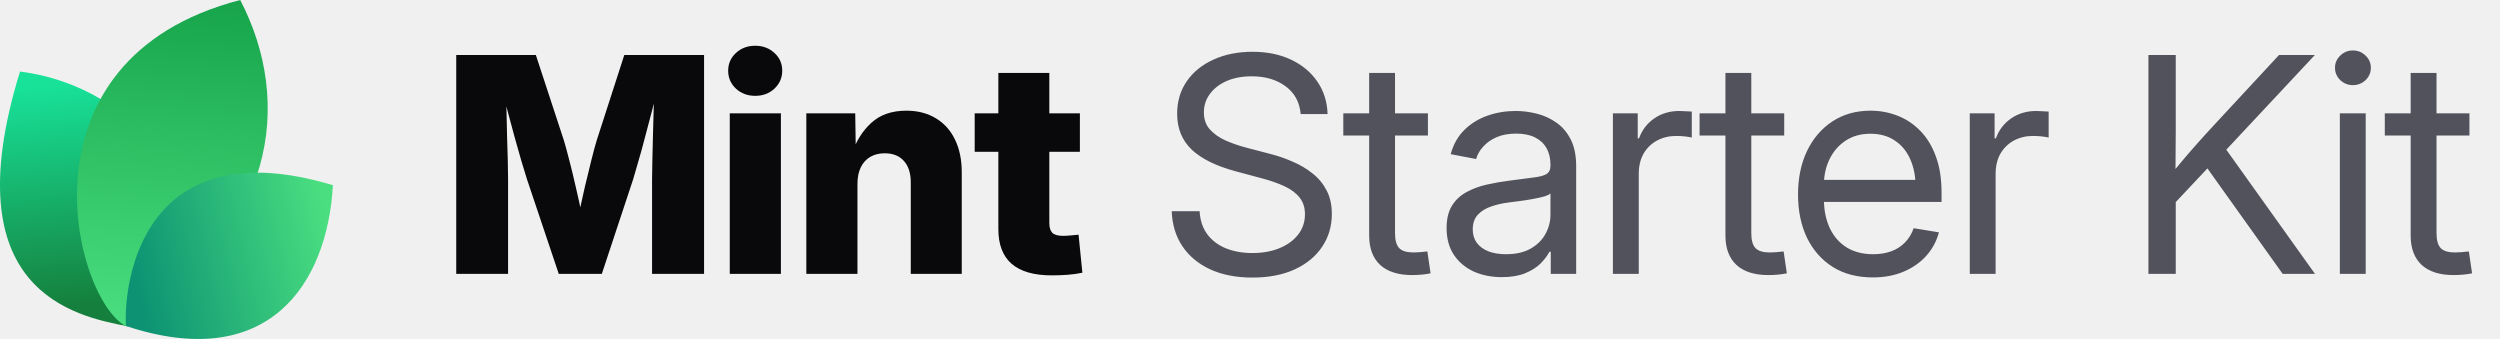
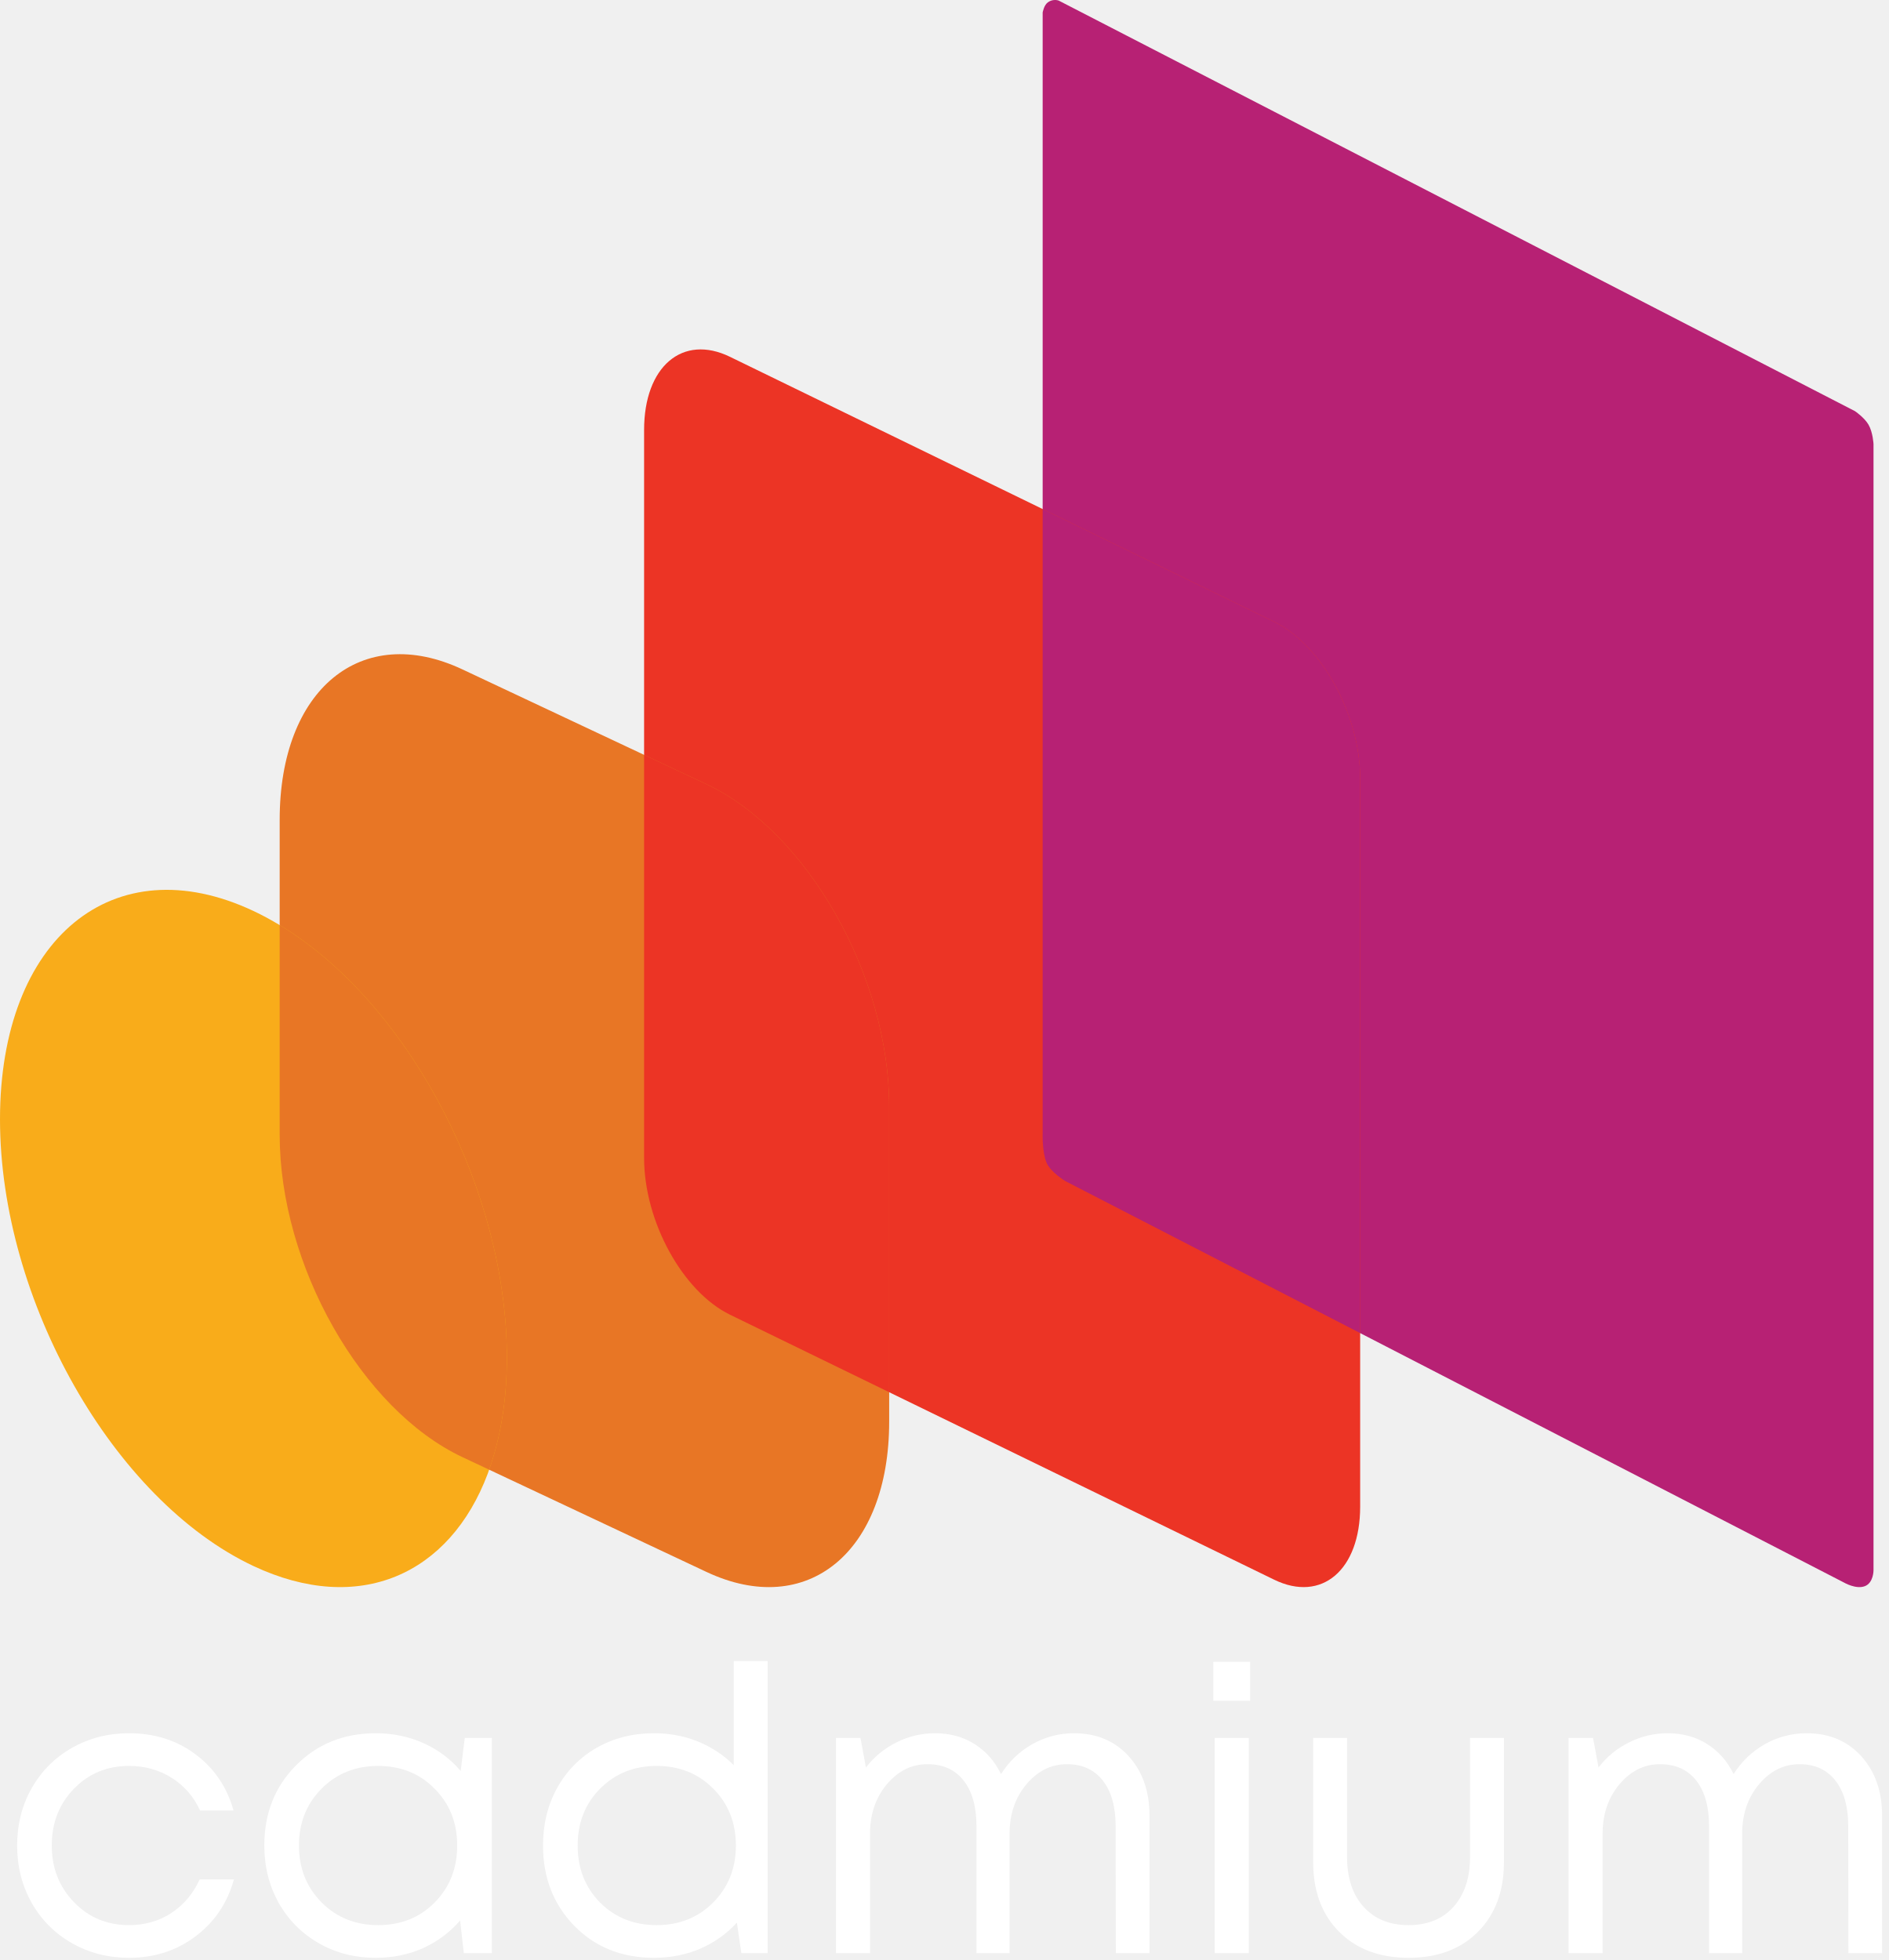
- <svg xmlns="http://www.w3.org/2000/svg" width="177" height="24" viewBox="0 0 177 24" fill="none">
-   <path d="M9.061 23.108C5.268 22.377 -3.391 20.627 1.417 5.064C9.634 6.099 16.973 14.064 9.061 23.108Z" fill="url(#paint0_linear_17557_2020)" />
-   <path d="M8.919 23.094C5.276 21.222 0.784 4.209 17.007 0C20.757 7.193 19.621 16.545 8.919 23.094Z" fill="url(#paint1_linear_17557_2020)" />
-   <path d="M8.914 23.079C8.735 19.882 10.159 9.085 23.57 13.111C23.181 20.123 18.984 26.418 8.914 23.079Z" fill="url(#paint2_linear_17557_2020)" />
-   <path d="M32.301 19.392V3.894H37.938L39.925 9.948C40.036 10.315 40.164 10.787 40.31 11.362C40.462 11.938 40.611 12.552 40.757 13.204C40.91 13.855 41.048 14.483 41.173 15.086C41.305 15.682 41.412 16.192 41.495 16.615H40.695C40.771 16.192 40.871 15.682 40.996 15.086C41.128 14.49 41.267 13.866 41.412 13.214C41.565 12.562 41.714 11.948 41.86 11.373C42.005 10.79 42.133 10.315 42.244 9.948L44.2 3.894H49.848V19.392H46.166V12.704C46.166 12.357 46.173 11.917 46.187 11.383C46.2 10.849 46.214 10.27 46.228 9.646C46.249 9.022 46.266 8.391 46.28 7.753C46.301 7.115 46.311 6.519 46.311 5.964H46.623C46.485 6.561 46.332 7.181 46.166 7.826C45.999 8.471 45.833 9.102 45.666 9.719C45.507 10.336 45.351 10.901 45.198 11.414C45.053 11.928 44.928 12.357 44.824 12.704L42.608 19.392H39.561L37.314 12.704C37.203 12.357 37.072 11.928 36.919 11.414C36.773 10.901 36.614 10.34 36.441 9.729C36.274 9.112 36.104 8.481 35.931 7.836C35.764 7.192 35.608 6.567 35.463 5.964H35.827C35.834 6.512 35.844 7.105 35.858 7.743C35.872 8.374 35.886 9.005 35.9 9.636C35.92 10.26 35.938 10.839 35.952 11.373C35.965 11.907 35.972 12.351 35.972 12.704V19.392H32.301ZM51.668 19.392V8.024H55.288V19.392H51.668ZM53.468 6.786C52.927 6.786 52.473 6.616 52.105 6.276C51.738 5.93 51.554 5.507 51.554 5.007C51.554 4.508 51.738 4.088 52.105 3.749C52.473 3.409 52.927 3.239 53.468 3.239C54.009 3.239 54.463 3.409 54.83 3.749C55.198 4.082 55.382 4.501 55.382 5.007C55.382 5.507 55.198 5.93 54.83 6.276C54.463 6.616 54.009 6.786 53.468 6.786ZM60.708 13.027V19.392H57.088V8.024H60.551L60.593 10.967H60.281C60.593 10.024 61.061 9.268 61.685 8.7C62.309 8.124 63.138 7.836 64.171 7.836C64.975 7.836 65.672 8.017 66.262 8.377C66.851 8.731 67.302 9.234 67.614 9.885C67.933 10.537 68.092 11.307 68.092 12.194V19.392H64.483V12.912C64.483 12.26 64.32 11.754 63.994 11.394C63.675 11.033 63.221 10.853 62.632 10.853C62.25 10.853 61.914 10.936 61.623 11.102C61.332 11.269 61.106 11.515 60.947 11.841C60.787 12.16 60.708 12.555 60.708 13.027ZM76.456 8.024V10.749H69.008V8.024H76.456ZM70.683 5.163H74.292V15.783C74.292 16.102 74.361 16.334 74.5 16.48C74.646 16.625 74.899 16.698 75.259 16.698C75.405 16.698 75.596 16.688 75.831 16.667C76.074 16.646 76.251 16.629 76.362 16.615L76.632 19.309C76.313 19.378 75.963 19.427 75.582 19.455C75.207 19.482 74.836 19.496 74.469 19.496C73.2 19.496 72.25 19.222 71.619 18.674C70.995 18.127 70.683 17.308 70.683 16.22V5.163Z" fill="#09090B" />
-   <path d="M88.667 19.652C87.523 19.652 86.528 19.458 85.682 19.07C84.843 18.681 84.188 18.137 83.716 17.437C83.245 16.736 82.992 15.908 82.957 14.951H84.933C84.968 15.596 85.148 16.14 85.474 16.584C85.8 17.021 86.24 17.354 86.795 17.582C87.35 17.804 87.974 17.915 88.667 17.915C89.388 17.915 90.026 17.801 90.581 17.572C91.143 17.343 91.583 17.024 91.902 16.615C92.228 16.199 92.391 15.717 92.391 15.169C92.391 14.698 92.266 14.306 92.017 13.994C91.767 13.675 91.413 13.408 90.956 13.193C90.498 12.978 89.954 12.787 89.323 12.621L87.502 12.132C86.123 11.765 85.082 11.255 84.382 10.603C83.689 9.944 83.342 9.095 83.342 8.055C83.342 7.174 83.571 6.404 84.028 5.746C84.486 5.087 85.117 4.577 85.921 4.217C86.726 3.849 87.645 3.666 88.678 3.666C89.718 3.666 90.63 3.853 91.413 4.227C92.204 4.602 92.824 5.122 93.275 5.787C93.726 6.446 93.965 7.209 93.993 8.076H92.089C92.013 7.23 91.656 6.574 91.018 6.11C90.387 5.638 89.586 5.403 88.615 5.403C87.95 5.403 87.36 5.513 86.847 5.735C86.341 5.957 85.946 6.262 85.661 6.651C85.377 7.032 85.235 7.469 85.235 7.961C85.235 8.447 85.377 8.849 85.661 9.168C85.946 9.48 86.317 9.74 86.774 9.948C87.232 10.149 87.724 10.319 88.251 10.457L89.884 10.884C90.439 11.023 90.977 11.206 91.496 11.435C92.023 11.657 92.495 11.934 92.911 12.267C93.334 12.593 93.67 12.995 93.92 13.474C94.17 13.945 94.294 14.504 94.294 15.149C94.294 16.015 94.066 16.788 93.608 17.468C93.157 18.148 92.512 18.681 91.673 19.07C90.834 19.458 89.832 19.652 88.667 19.652ZM101.097 8.024V9.594H95.106V8.024H101.097ZM96.937 5.163H98.767V16.521C98.767 17 98.865 17.347 99.059 17.562C99.26 17.77 99.6 17.874 100.078 17.874C100.21 17.874 100.366 17.867 100.546 17.853C100.733 17.832 100.903 17.815 101.056 17.801L101.285 19.351C101.097 19.392 100.886 19.423 100.65 19.444C100.414 19.465 100.189 19.475 99.974 19.475C98.996 19.475 98.244 19.236 97.717 18.758C97.197 18.272 96.937 17.579 96.937 16.677V5.163ZM106.33 19.621C105.595 19.621 104.932 19.489 104.343 19.226C103.754 18.955 103.285 18.564 102.939 18.05C102.592 17.53 102.419 16.896 102.419 16.147C102.419 15.495 102.547 14.965 102.804 14.556C103.06 14.146 103.403 13.828 103.833 13.599C104.263 13.363 104.742 13.186 105.269 13.068C105.796 12.95 106.333 12.857 106.881 12.787C107.574 12.69 108.132 12.617 108.555 12.569C108.978 12.52 109.287 12.441 109.481 12.33C109.675 12.212 109.772 12.014 109.772 11.737V11.654C109.772 11.203 109.679 10.815 109.492 10.489C109.311 10.163 109.041 9.91 108.68 9.729C108.32 9.549 107.872 9.459 107.338 9.459C106.805 9.459 106.34 9.546 105.945 9.719C105.556 9.892 105.241 10.118 104.998 10.395C104.755 10.665 104.593 10.953 104.509 11.258L102.71 10.915C102.897 10.222 103.22 9.65 103.677 9.199C104.135 8.748 104.679 8.412 105.31 8.19C105.941 7.968 106.607 7.857 107.307 7.857C107.8 7.857 108.295 7.92 108.795 8.044C109.301 8.169 109.765 8.381 110.188 8.679C110.611 8.97 110.951 9.369 111.208 9.875C111.464 10.374 111.593 11.005 111.593 11.768V19.392H109.793V17.822H109.7C109.568 18.085 109.363 18.359 109.086 18.643C108.809 18.921 108.444 19.153 107.994 19.34C107.543 19.527 106.988 19.621 106.33 19.621ZM106.621 17.998C107.321 17.998 107.904 17.867 108.368 17.603C108.84 17.333 109.19 16.986 109.419 16.563C109.654 16.133 109.772 15.682 109.772 15.211V13.692C109.703 13.769 109.554 13.841 109.325 13.911C109.096 13.973 108.829 14.032 108.524 14.088C108.226 14.143 107.921 14.192 107.609 14.233C107.304 14.275 107.033 14.309 106.798 14.337C106.354 14.393 105.938 14.49 105.549 14.628C105.168 14.76 104.86 14.954 104.624 15.211C104.388 15.467 104.27 15.811 104.27 16.241C104.27 16.615 104.367 16.934 104.561 17.198C104.762 17.461 105.04 17.662 105.393 17.801C105.747 17.933 106.156 17.998 106.621 17.998ZM114.193 19.392V8.024H115.951V9.792H116.045C116.253 9.209 116.61 8.741 117.116 8.388C117.622 8.034 118.219 7.857 118.905 7.857C119.058 7.857 119.217 7.864 119.384 7.878C119.55 7.885 119.682 7.892 119.779 7.899V9.74C119.716 9.719 119.578 9.695 119.363 9.667C119.155 9.639 118.922 9.625 118.666 9.625C118.174 9.625 117.726 9.733 117.324 9.948C116.922 10.163 116.603 10.471 116.367 10.874C116.138 11.276 116.024 11.758 116.024 12.319V19.392H114.193ZM126.322 8.024V9.594H120.33V8.024H126.322ZM122.161 5.163H123.992V16.521C123.992 17 124.089 17.347 124.283 17.562C124.484 17.77 124.824 17.874 125.302 17.874C125.434 17.874 125.59 17.867 125.77 17.853C125.958 17.832 126.127 17.815 126.28 17.801L126.509 19.351C126.322 19.392 126.11 19.423 125.874 19.444C125.639 19.465 125.413 19.475 125.198 19.475C124.221 19.475 123.468 19.236 122.941 18.758C122.421 18.272 122.161 17.579 122.161 16.677V5.163ZM132.604 19.642C131.502 19.642 130.555 19.396 129.765 18.903C128.974 18.404 128.364 17.714 127.934 16.834C127.511 15.946 127.3 14.927 127.3 13.775C127.3 12.611 127.511 11.584 127.934 10.697C128.364 9.802 128.964 9.102 129.734 8.596C130.51 8.089 131.408 7.836 132.428 7.836C133.1 7.836 133.738 7.954 134.341 8.19C134.952 8.426 135.489 8.783 135.954 9.261C136.425 9.74 136.793 10.343 137.056 11.071C137.327 11.792 137.462 12.645 137.462 13.63V14.296H128.433V12.735H136.463L135.631 13.297C135.631 12.541 135.506 11.876 135.257 11.3C135.007 10.725 134.643 10.277 134.165 9.958C133.686 9.632 133.107 9.469 132.428 9.469C131.748 9.469 131.162 9.632 130.67 9.958C130.177 10.284 129.796 10.725 129.526 11.279C129.262 11.827 129.13 12.441 129.13 13.12V14.046C129.13 14.864 129.273 15.572 129.557 16.168C129.841 16.757 130.243 17.211 130.763 17.53C131.283 17.842 131.901 17.998 132.615 17.998C133.093 17.998 133.523 17.929 133.905 17.79C134.293 17.645 134.619 17.433 134.882 17.156C135.153 16.879 135.354 16.546 135.486 16.157L137.275 16.449C137.108 17.08 136.81 17.634 136.38 18.113C135.95 18.591 135.413 18.966 134.768 19.236C134.123 19.507 133.402 19.642 132.604 19.642ZM139.459 19.392V8.024H141.217V9.792H141.311C141.519 9.209 141.876 8.741 142.382 8.388C142.888 8.034 143.485 7.857 144.171 7.857C144.324 7.857 144.483 7.864 144.649 7.878C144.816 7.885 144.948 7.892 145.045 7.899V9.74C144.982 9.719 144.844 9.695 144.629 9.667C144.421 9.639 144.188 9.625 143.932 9.625C143.439 9.625 142.992 9.733 142.59 9.948C142.188 10.163 141.869 10.471 141.633 10.874C141.404 11.276 141.29 11.758 141.29 12.319V19.392H139.459ZM153.429 14.961V12.715C153.783 12.257 154.136 11.82 154.49 11.404C154.844 10.981 155.204 10.565 155.572 10.156C155.939 9.74 156.314 9.327 156.695 8.918L161.355 3.894H163.893L157.277 10.967H157.184L153.429 14.961ZM152.108 19.392V3.894H154.043V9.241L154.022 12.559L154.043 13.505V19.392H152.108ZM161.615 19.392L155.967 11.477L157.173 9.969L163.903 19.392H161.615ZM165.661 19.392V8.024H167.492V19.392H165.661ZM166.587 6.027C166.24 6.027 165.942 5.909 165.692 5.673C165.443 5.43 165.318 5.139 165.318 4.799C165.318 4.459 165.443 4.172 165.692 3.936C165.942 3.693 166.24 3.572 166.587 3.572C166.934 3.572 167.232 3.693 167.482 3.936C167.731 4.172 167.856 4.459 167.856 4.799C167.856 5.139 167.731 5.43 167.482 5.673C167.232 5.909 166.934 6.027 166.587 6.027ZM174.836 8.024V9.594H168.844V8.024H174.836ZM170.675 5.163H172.506V16.521C172.506 17 172.603 17.347 172.797 17.562C172.998 17.77 173.338 17.874 173.816 17.874C173.948 17.874 174.104 17.867 174.284 17.853C174.472 17.832 174.641 17.815 174.794 17.801L175.023 19.351C174.836 19.392 174.624 19.423 174.388 19.444C174.153 19.465 173.927 19.475 173.712 19.475C172.735 19.475 171.982 19.236 171.455 18.758C170.935 18.272 170.675 17.579 170.675 16.677V5.163Z" fill="#52525C" />
-   <defs>
-     <linearGradient id="paint0_linear_17557_2020" x1="3.776" y1="5.916" x2="5.232" y2="21.559" gradientUnits="userSpaceOnUse">
-       <stop stop-color="#18E299" />
-       <stop offset="1" stop-color="#15803D" />
-     </linearGradient>
-     <linearGradient id="paint1_linear_17557_2020" x1="12.171" y1="-0.718" x2="10.19" y2="22.983" gradientUnits="userSpaceOnUse">
-       <stop stop-color="#16A34A" />
-       <stop offset="1" stop-color="#4ADE80" />
-     </linearGradient>
-     <linearGradient id="paint2_linear_17557_2020" x1="23.133" y1="15.353" x2="9.338" y2="18.52" gradientUnits="userSpaceOnUse">
-       <stop stop-color="#4ADE80" />
-       <stop offset="1" stop-color="#0D9373" />
-     </linearGradient>
-   </defs>
+ <svg xmlns="http://www.w3.org/2000/svg" width="289" height="300" viewBox="0 0 289 300" fill="none">
+   <path d="M285.941 64.993C285.302 63.899 283.879 62.935 283.879 62.935L162.011 0.086C162.011 0.086 161.175 -0.229 160.371 0.347C159.746 0.789 159.562 1.918 159.562 1.918V77.917V173.395C159.562 173.395 159.451 176.282 160.159 177.965C160.754 179.383 162.981 180.753 162.981 180.753L208.15 204.045L282.195 242.229C282.195 242.229 284.023 243.301 285.376 242.784C286.724 242.275 286.71 240.351 286.71 240.351V67.979C286.711 67.979 286.625 66.179 285.941 64.993Z" fill="#B72174" />
+   <path d="M194.998 95.174L159.562 77.917L111.718 54.617C104.457 51.08 98.568 56.092 98.568 65.81V115.538V177.232C98.568 186.949 104.457 197.689 111.718 201.232L136.074 213.095L194.998 241.793C202.267 245.325 208.151 240.312 208.151 230.595L208.15 204.045L208.151 119.17C208.151 109.453 202.267 98.713 194.998 95.174Z" fill="#EC3425" />
+   <path d="M108.094 120.019L98.568 115.538L70.781 102.465C55.328 95.193 42.8 105.486 42.8 125.472V141.596V173.699C42.8 193.673 55.328 215.767 70.781 223.036L108.093 240.592C123.544 247.867 136.074 237.563 136.074 217.581L136.074 213.095L136.074 169.359C136.074 149.376 123.544 127.293 108.094 120.019Z" fill="#E87625" />
+   <path d="M108.094 120.019L98.568 115.538V177.232C98.568 186.949 104.457 197.689 111.718 201.232L136.074 213.095L136.074 169.359C136.074 149.376 123.544 127.293 108.094 120.019Z" fill="#EC3425" />
+   <path d="M44.527 142.684C43.956 142.306 43.379 141.946 42.8 141.596C41.478 140.797 40.139 140.069 38.779 139.431C17.361 129.354 0 143.63 0 171.32C0 199 17.361 229.616 38.779 239.696C54.968 247.306 68.846 241.012 74.652 225.532C74.723 225.342 74.784 225.143 74.852 224.95C76.593 220.06 77.569 214.309 77.569 207.81C77.569 182.645 63.223 155.063 44.527 142.684Z" fill="#F9AC1A" />
+   <path d="M44.527 142.684C43.956 142.306 43.379 141.946 42.8 141.596V173.699C42.8 193.673 55.328 215.767 70.781 223.036L74.852 224.95C76.593 220.06 77.569 214.309 77.569 207.81C77.569 182.645 63.223 155.063 44.527 142.684Z" fill="#E87625" />
+   <path d="M194.998 95.174L159.562 77.917V173.395C159.562 173.395 159.451 176.282 160.159 177.965C160.754 179.383 162.981 180.753 162.981 180.753L208.15 204.045L208.151 119.17C208.151 109.453 202.267 98.713 194.998 95.174Z" fill="#B72174" />
+   <path d="M19.748 299.665C16.551 299.665 13.642 298.921 11.021 297.431C8.399 295.942 6.344 293.887 4.855 291.266C3.366 288.625 2.621 285.696 2.621 282.479C2.621 279.243 3.366 276.314 4.855 273.693C6.344 271.072 8.399 269.016 11.021 267.527C13.642 266.038 16.551 265.293 19.748 265.293C23.659 265.293 27.045 266.366 29.904 268.51C32.783 270.655 34.73 273.524 35.742 277.118H30.619C29.646 274.993 28.197 273.325 26.27 272.114C24.344 270.903 22.17 270.297 19.748 270.297C16.372 270.297 13.552 271.469 11.289 273.812C9.045 276.135 7.923 279.024 7.923 282.479C7.923 285.915 9.055 288.804 11.318 291.147C13.582 293.49 16.392 294.661 19.748 294.661C22.17 294.661 24.325 294.046 26.211 292.815C28.097 291.584 29.547 289.866 30.56 287.662H35.802C34.789 291.296 32.823 294.205 29.904 296.389C27.005 298.573 23.62 299.665 19.748 299.665Z" fill="white" />
+   <path d="M71.127 266.008H75.267V298.951H70.978L70.412 293.947C68.863 295.754 66.977 297.163 64.753 298.176C62.549 299.169 60.126 299.665 57.485 299.665C54.288 299.665 51.389 298.921 48.788 297.431C46.187 295.942 44.142 293.887 42.652 291.266C41.183 288.625 40.448 285.696 40.448 282.479C40.448 277.555 42.067 273.464 45.303 270.208C48.56 266.931 52.62 265.293 57.485 265.293C60.126 265.293 62.569 265.8 64.812 266.812C67.056 267.825 68.953 269.245 70.501 271.072L71.127 266.008ZM49.205 291.177C51.508 293.5 54.398 294.661 57.873 294.661C61.347 294.661 64.227 293.51 66.51 291.206C68.814 288.883 69.965 285.974 69.965 282.479C69.965 278.985 68.814 276.085 66.51 273.782C64.227 271.459 61.347 270.297 57.873 270.297C54.398 270.297 51.508 271.459 49.205 273.782C46.902 276.105 45.75 279.004 45.75 282.479C45.75 285.954 46.902 288.853 49.205 291.177Z" fill="white" />
+   <path d="M112.29 254.243H117.473V298.951H113.452L112.767 294.274C111.218 295.982 109.351 297.312 107.167 298.265C104.983 299.199 102.62 299.665 100.078 299.665C95.154 299.665 91.093 298.037 87.896 294.781C84.699 291.504 83.101 287.404 83.101 282.479C83.101 279.223 83.815 276.294 85.245 273.693C86.695 271.072 88.71 269.016 91.291 267.527C93.893 266.038 96.822 265.293 100.078 265.293C102.501 265.293 104.754 265.72 106.839 266.574C108.924 267.428 110.741 268.629 112.29 270.178V254.243ZM91.828 291.206C94.131 293.51 97.02 294.661 100.495 294.661C103.97 294.661 106.859 293.5 109.163 291.177C111.466 288.834 112.618 285.934 112.618 282.479C112.618 279.004 111.466 276.105 109.163 273.782C106.859 271.459 103.97 270.297 100.495 270.297C97.02 270.297 94.131 271.459 91.828 273.782C89.544 276.085 88.402 278.985 88.402 282.479C88.402 285.974 89.544 288.883 91.828 291.206Z" fill="white" />
+   <path d="M164.354 265.293C167.81 265.293 170.599 266.465 172.724 268.808C174.849 271.151 175.911 274.179 175.911 277.892V298.951H170.758L170.729 279.501C170.729 276.522 170.073 274.199 168.763 272.531C167.452 270.863 165.625 270.029 163.282 270.029C160.86 270.029 158.785 271.062 157.057 273.127C155.349 275.172 154.496 277.694 154.496 280.692V298.951H149.432V279.501C149.432 276.522 148.777 274.199 147.466 272.531C146.156 270.863 144.309 270.029 141.926 270.029C139.504 270.029 137.429 271.062 135.701 273.127C133.993 275.172 133.14 277.694 133.14 280.692V298.951H127.927V266.008H131.68L132.514 270.535C133.785 268.887 135.344 267.607 137.19 266.693C139.057 265.76 141.023 265.293 143.088 265.293C145.391 265.293 147.417 265.849 149.164 266.961C150.911 268.073 152.252 269.602 153.185 271.548C154.416 269.602 156.015 268.073 157.98 266.961C159.966 265.849 162.091 265.293 164.354 265.293Z" fill="white" />
+   <path d="M185.681 260.319V254.362H191.31V260.319H185.681ZM185.889 298.951V266.008H191.102V298.951H185.889Z" fill="white" />
+   <path d="M215.555 299.665C211.127 299.665 207.583 298.335 204.922 295.674C202.281 293.013 200.96 289.469 200.96 285.041V266.008H206.143V284.207C206.143 287.444 206.987 289.995 208.675 291.862C210.363 293.728 212.656 294.661 215.555 294.661C218.474 294.661 220.768 293.728 222.436 291.862C224.123 289.975 224.967 287.424 224.967 284.207V266.008H230.15V285.041C230.15 289.469 228.829 293.013 226.188 295.674C223.548 298.335 220.003 299.665 215.555 299.665Z" fill="white" />
+   <path d="M276.466 265.293C279.921 265.293 282.711 266.465 284.835 268.808C286.96 271.151 288.022 274.179 288.022 277.892V298.951H282.87L282.84 279.501C282.84 276.522 282.185 274.199 280.874 272.531C279.563 270.863 277.737 270.029 275.394 270.029C272.971 270.029 270.896 271.062 269.168 273.127C267.461 275.172 266.607 277.694 266.607 280.692V298.951H261.543V279.501C261.543 276.522 260.888 274.199 259.578 272.531C258.267 270.863 256.42 270.029 254.038 270.029C251.615 270.029 249.54 271.062 247.812 273.127C246.105 275.172 245.251 277.694 245.251 280.692V298.951H240.039V266.008H243.792L244.625 270.535C245.896 268.887 247.455 267.607 249.302 266.693C251.168 265.76 253.134 265.293 255.199 265.293C257.503 265.293 259.528 265.849 261.275 266.961C263.023 268.073 264.363 269.602 265.296 271.548C266.528 269.602 268.126 268.073 270.092 266.961C272.077 265.849 274.202 265.293 276.466 265.293Z" fill="white" />
</svg>
